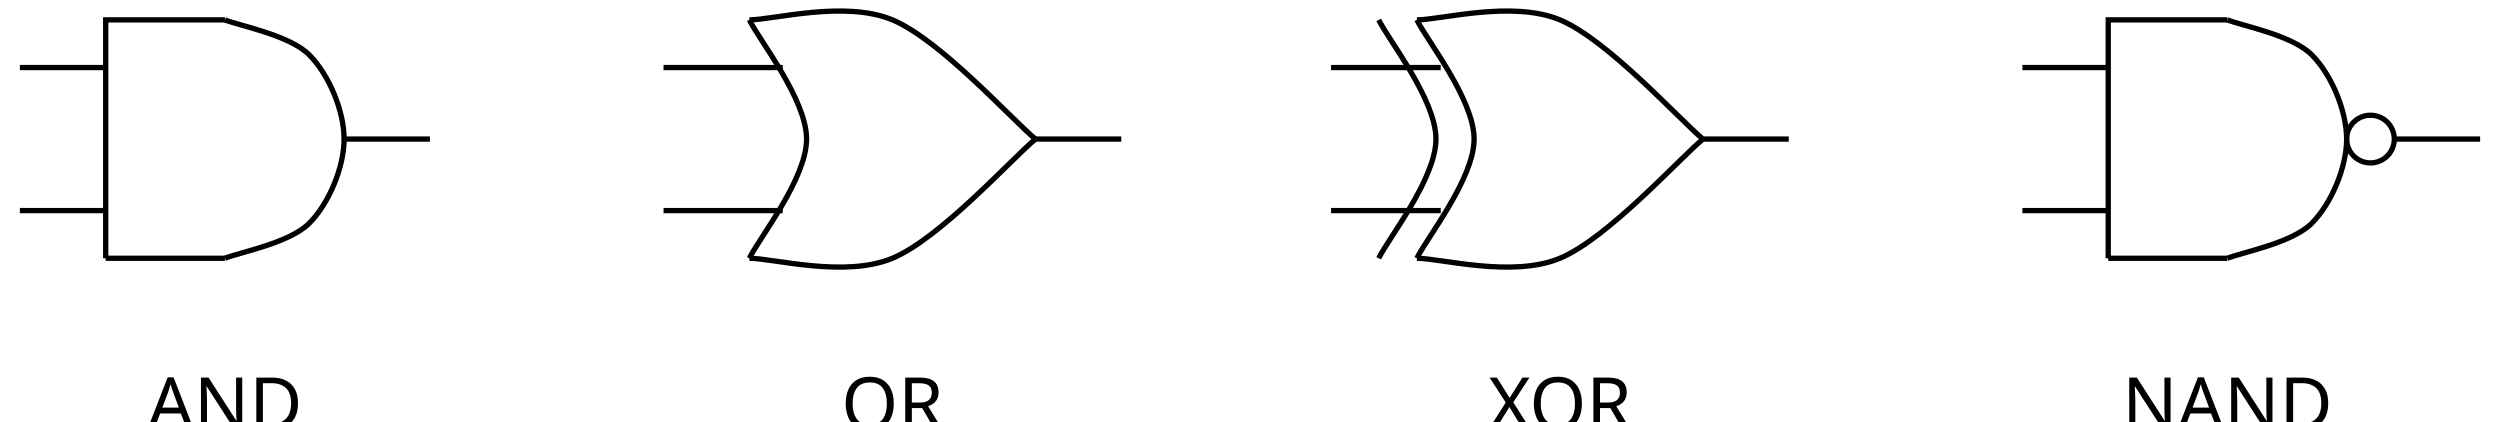
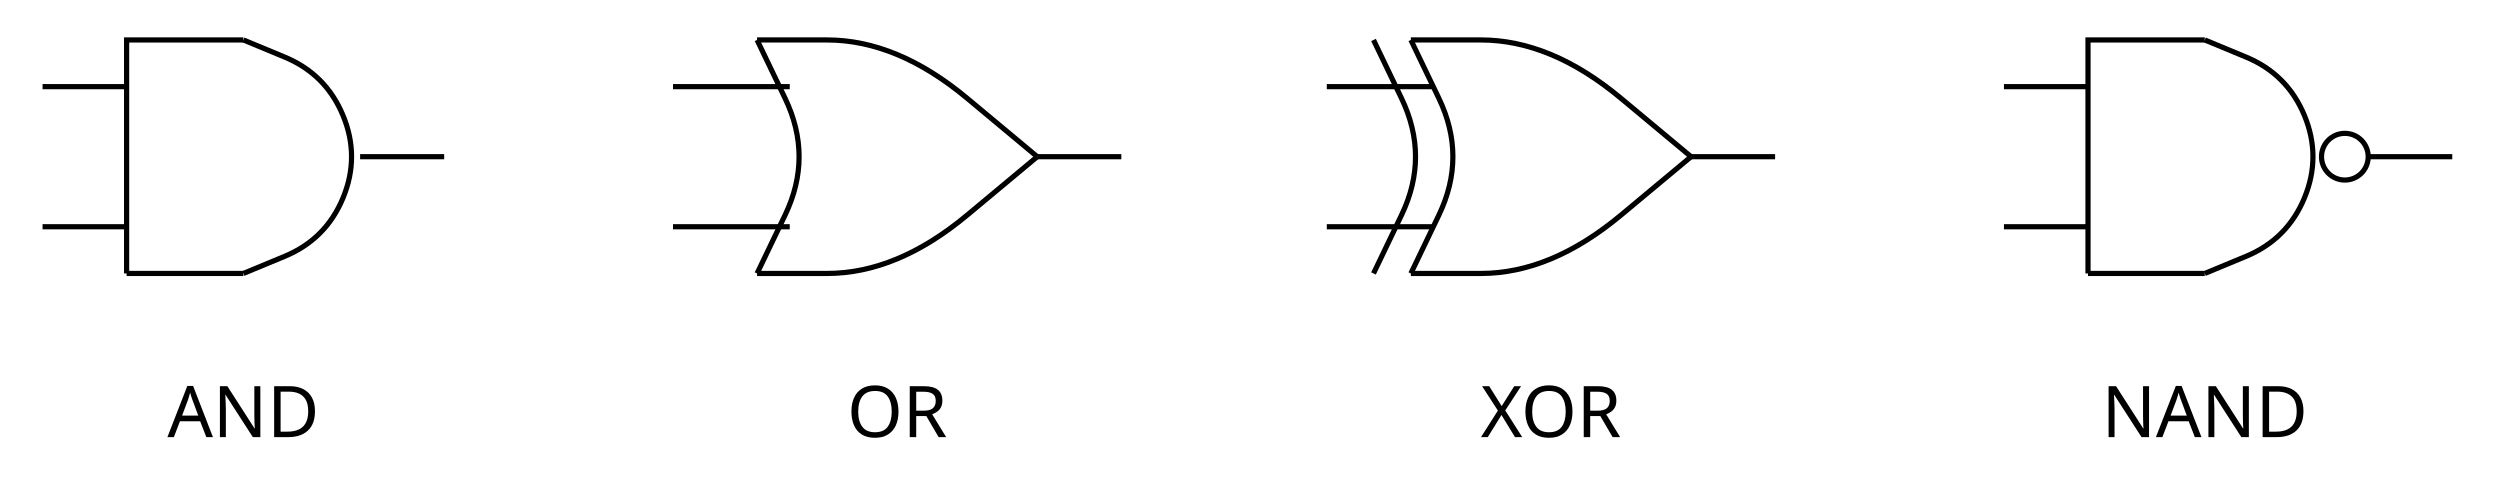
- <svg xmlns="http://www.w3.org/2000/svg" width="503.36" height="84.8" viewBox="0 0 503.36 84.8" font-family="sans-serif" font-size="14.667">
+ <svg xmlns="http://www.w3.org/2000/svg" width="513.92" height="100.2" viewBox="0 0 513.92 100.2" font-family="sans-serif" font-size="14.667" fill="none">
  <g id="s0">
-     <polyline points="21.28,52 21.28,4 21.28,4 45.28,4" fill="none" stroke="black" stroke-width="1.067" />
+     <polyline points="26.027,56.213 26.027,8.213 26.027,8.213 50.027,8.213" fill="none" stroke="black" stroke-width="1.067" />
  </g>
  <g id="s1">
-     <path d="M 45.28 4 C 48.108 5.172 58.248 7.032 62.248 11.032 C 66.248 15.032 69.28 22.344 69.28 28 C 69.28 33.656 66.248 40.968 62.248 44.968 C 58.248 48.968 48.108 50.828 45.28 52" fill="none" stroke="black" stroke-width="1.067" />
+     <path d="M 50.027 8.213 C 52.855 9.385 55.683 10.557 58.511 11.729 64.167 14.073 68.167 18.073 70.511 23.729 72.855 29.385 72.855 35.041 70.511 40.697 68.167 46.353 64.167 50.353 58.511 52.697 55.683 53.869 52.855 55.041 50.027 56.213" fill="none" stroke="black" stroke-width="1.067" />
  </g>
  <g id="s2">
-     <polyline points="45.28,52 21.28,52" fill="none" stroke="black" stroke-width="1.067" />
+     <line x1="50.027" y1="56.213" x2="26.027" y2="56.213" stroke="black" stroke-width="1.067" />
  </g>
  <g id="s3">
-     <polyline points="4,13.6 21.28,13.6" fill="none" stroke="black" stroke-width="1.067" />
+     <line x1="8.747" y1="17.813" x2="26.027" y2="17.813" stroke="black" stroke-width="1.067" />
  </g>
  <g id="s4">
-     <polyline points="4,42.4 21.28,42.4" fill="none" stroke="black" stroke-width="1.067" />
+     <line x1="8.747" y1="46.613" x2="26.027" y2="46.613" stroke="black" stroke-width="1.067" />
  </g>
  <g id="s5">
-     <polyline points="69.28,28 86.56,28" fill="none" stroke="black" stroke-width="1.067" />
+     <line x1="74.027" y1="32.213" x2="91.307" y2="32.213" stroke="black" stroke-width="1.067" />
  </g>
  <g id="s6">
-     <path d="M 150.88 4 C 152.8 8 162.4 20 162.4 28 C 162.4 36 152.8 48 150.88 52" fill="none" stroke="black" stroke-width="1.067" />
+     <path d="M 155.627 8.213 C 157.547 12.213 159.467 16.213 161.387 20.213 165.227 28.213 165.227 36.213 161.387 44.213 159.467 48.213 157.547 52.213 155.627 56.213" fill="none" stroke="black" stroke-width="1.067" />
  </g>
  <g id="s7">
-     <path d="M 150.88 4 C 155.68 4 170.08 0 179.68 4 C 189.28 8 203.68 24 208.48 28" fill="none" stroke="black" stroke-width="1.067" />
+     <path d="M 155.627 8.213 C 160.427 8.213 165.227 8.213 170.027 8.213 179.627 8.213 189.227 12.213 198.827 20.213 203.627 24.213 208.427 28.213 213.227 32.213" fill="none" stroke="black" stroke-width="1.067" />
  </g>
  <g id="s8">
-     <path d="M 150.88 52 C 155.68 52 170.08 56 179.68 52 C 189.28 48 203.68 32 208.48 28" fill="none" stroke="black" stroke-width="1.067" />
+     <path d="M 155.627 56.213 C 160.427 56.213 165.227 56.213 170.027 56.213 179.627 56.213 189.227 52.213 198.827 44.213 203.627 40.213 208.427 36.213 213.227 32.213" fill="none" stroke="black" stroke-width="1.067" />
  </g>
  <g id="s9">
-     <polyline points="133.6,13.6 157.6,13.6" fill="none" stroke="black" stroke-width="1.067" />
+     <line x1="138.347" y1="17.813" x2="162.347" y2="17.813" stroke="black" stroke-width="1.067" />
  </g>
  <g id="s10">
-     <polyline points="133.6,42.4 157.6,42.4" fill="none" stroke="black" stroke-width="1.067" />
+     <line x1="138.347" y1="46.613" x2="162.347" y2="46.613" stroke="black" stroke-width="1.067" />
  </g>
  <g id="s11">
-     <polyline points="208.48,28 225.76,28" fill="none" stroke="black" stroke-width="1.067" />
+     <line x1="213.227" y1="32.213" x2="230.507" y2="32.213" stroke="black" stroke-width="1.067" />
  </g>
  <g id="s12">
-     <path d="M 277.6 4 C 279.52 8 289.12 20 289.12 28 C 289.12 36 279.52 48 277.6 52" fill="none" stroke="black" stroke-width="1.067" />
+     <path d="M 282.347 8.213 C 284.267 12.213 286.187 16.213 288.107 20.213 291.947 28.213 291.947 36.213 288.107 44.213 286.187 48.213 284.267 52.213 282.347 56.213" fill="none" stroke="black" stroke-width="1.067" />
  </g>
  <g id="s13">
-     <path d="M 285.28 4 C 287.2 8 296.8 20 296.8 28 C 296.8 36 287.2 48 285.28 52" fill="none" stroke="black" stroke-width="1.067" />
+     <path d="M 290.027 8.213 C 291.947 12.213 293.867 16.213 295.787 20.213 299.627 28.213 299.627 36.213 295.787 44.213 293.867 48.213 291.947 52.213 290.027 56.213" fill="none" stroke="black" stroke-width="1.067" />
  </g>
  <g id="s14">
-     <path d="M 285.28 4 C 290.08 4 304.48 0 314.08 4 C 323.68 8 338.08 24 342.88 28" fill="none" stroke="black" stroke-width="1.067" />
+     <path d="M 290.027 8.213 C 294.827 8.213 299.627 8.213 304.427 8.213 314.027 8.213 323.627 12.213 333.227 20.213 338.027 24.213 342.827 28.213 347.627 32.213" fill="none" stroke="black" stroke-width="1.067" />
  </g>
  <g id="s15">
-     <path d="M 285.28 52 C 290.08 52 304.48 56 314.08 52 C 323.68 48 338.08 32 342.88 28" fill="none" stroke="black" stroke-width="1.067" />
+     <path d="M 290.027 56.213 C 294.827 56.213 299.627 56.213 304.427 56.213 314.027 56.213 323.627 52.213 333.227 44.213 338.027 40.213 342.827 36.213 347.627 32.213" fill="none" stroke="black" stroke-width="1.067" />
  </g>
  <g id="s16">
-     <polyline points="268,13.6 290.08,13.6" fill="none" stroke="black" stroke-width="1.067" />
+     <line x1="272.747" y1="17.813" x2="294.827" y2="17.813" stroke="black" stroke-width="1.067" />
  </g>
  <g id="s17">
-     <polyline points="268,42.4 290.08,42.4" fill="none" stroke="black" stroke-width="1.067" />
+     <line x1="272.747" y1="46.613" x2="294.827" y2="46.613" stroke="black" stroke-width="1.067" />
  </g>
  <g id="s18">
-     <polyline points="342.88,28 360.16,28" fill="none" stroke="black" stroke-width="1.067" />
+     <line x1="347.627" y1="32.213" x2="364.907" y2="32.213" stroke="black" stroke-width="1.067" />
  </g>
  <g id="s19">
-     <polyline points="424.48,52 424.48,4 424.48,4 448.48,4" fill="none" stroke="black" stroke-width="1.067" />
+     <polyline points="429.227,56.213 429.227,8.213 429.227,8.213 453.227,8.213" fill="none" stroke="black" stroke-width="1.067" />
  </g>
  <g id="s20">
-     <path d="M 448.48 4 C 451.308 5.172 461.448 7.032 465.448 11.032 C 469.448 15.032 472.48 22.344 472.48 28 C 472.48 33.656 469.448 40.968 465.448 44.968 C 461.448 48.968 451.308 50.828 448.48 52" fill="none" stroke="black" stroke-width="1.067" />
+     <path d="M 453.227 8.213 C 456.055 9.385 458.883 10.557 461.711 11.729 467.367 14.073 471.367 18.073 473.711 23.729 476.055 29.385 476.055 35.041 473.711 40.697 471.367 46.353 467.367 50.353 461.711 52.697 458.883 53.869 456.055 55.041 453.227 56.213" fill="none" stroke="black" stroke-width="1.067" />
  </g>
  <g id="s21">
-     <polyline points="448.48,52 424.48,52" fill="none" stroke="black" stroke-width="1.067" />
+     <line x1="453.227" y1="56.213" x2="429.227" y2="56.213" stroke="black" stroke-width="1.067" />
  </g>
  <g id="s22">
-     <circle cx="477.28" cy="28" r="4.8" fill="none" stroke="black" stroke-width="1.067" />
+     <circle cx="482.027" cy="32.213" r="4.8" fill="none" stroke="black" stroke-width="1.067" />
  </g>
  <g id="s23">
-     <polyline points="407.2,13.6 424.48,13.6" fill="none" stroke="black" stroke-width="1.067" />
+     <line x1="411.947" y1="17.813" x2="429.227" y2="17.813" stroke="black" stroke-width="1.067" />
  </g>
  <g id="s24">
-     <polyline points="407.2,42.4 424.48,42.4" fill="none" stroke="black" stroke-width="1.067" />
+     <line x1="411.947" y1="46.613" x2="429.227" y2="46.613" stroke="black" stroke-width="1.067" />
  </g>
  <g id="s25">
-     <polyline points="482.08,28 499.36,28" fill="none" stroke="black" stroke-width="1.067" />
+     <line x1="486.827" y1="32.213" x2="504.107" y2="32.213" stroke="black" stroke-width="1.067" />
  </g>
  <g id="s26">
-     <text x="45.28" y="80.8" text-anchor="middle" dominant-baseline="central">AND</text>
+     <text font-size="11pt" stroke-width="0.267" fill="black" x="50.027" y="89.853" text-anchor="middle">AND</text>
  </g>
  <g id="s27">
-     <text x="179.68" y="80.8" text-anchor="middle" dominant-baseline="central">OR</text>
+     <text font-size="11pt" stroke-width="0.267" fill="black" x="184.427" y="89.853" text-anchor="middle">OR</text>
  </g>
  <g id="s28">
-     <text x="314.08" y="80.8" text-anchor="middle" dominant-baseline="central">XOR</text>
+     <text font-size="11pt" stroke-width="0.267" fill="black" x="318.827" y="89.853" text-anchor="middle">XOR</text>
  </g>
  <g id="s29">
-     <text x="448.48" y="80.8" text-anchor="middle" dominant-baseline="central">NAND</text>
+     <text font-size="11pt" stroke-width="0.267" fill="black" x="453.227" y="89.853" text-anchor="middle">NAND</text>
  </g>
</svg>
